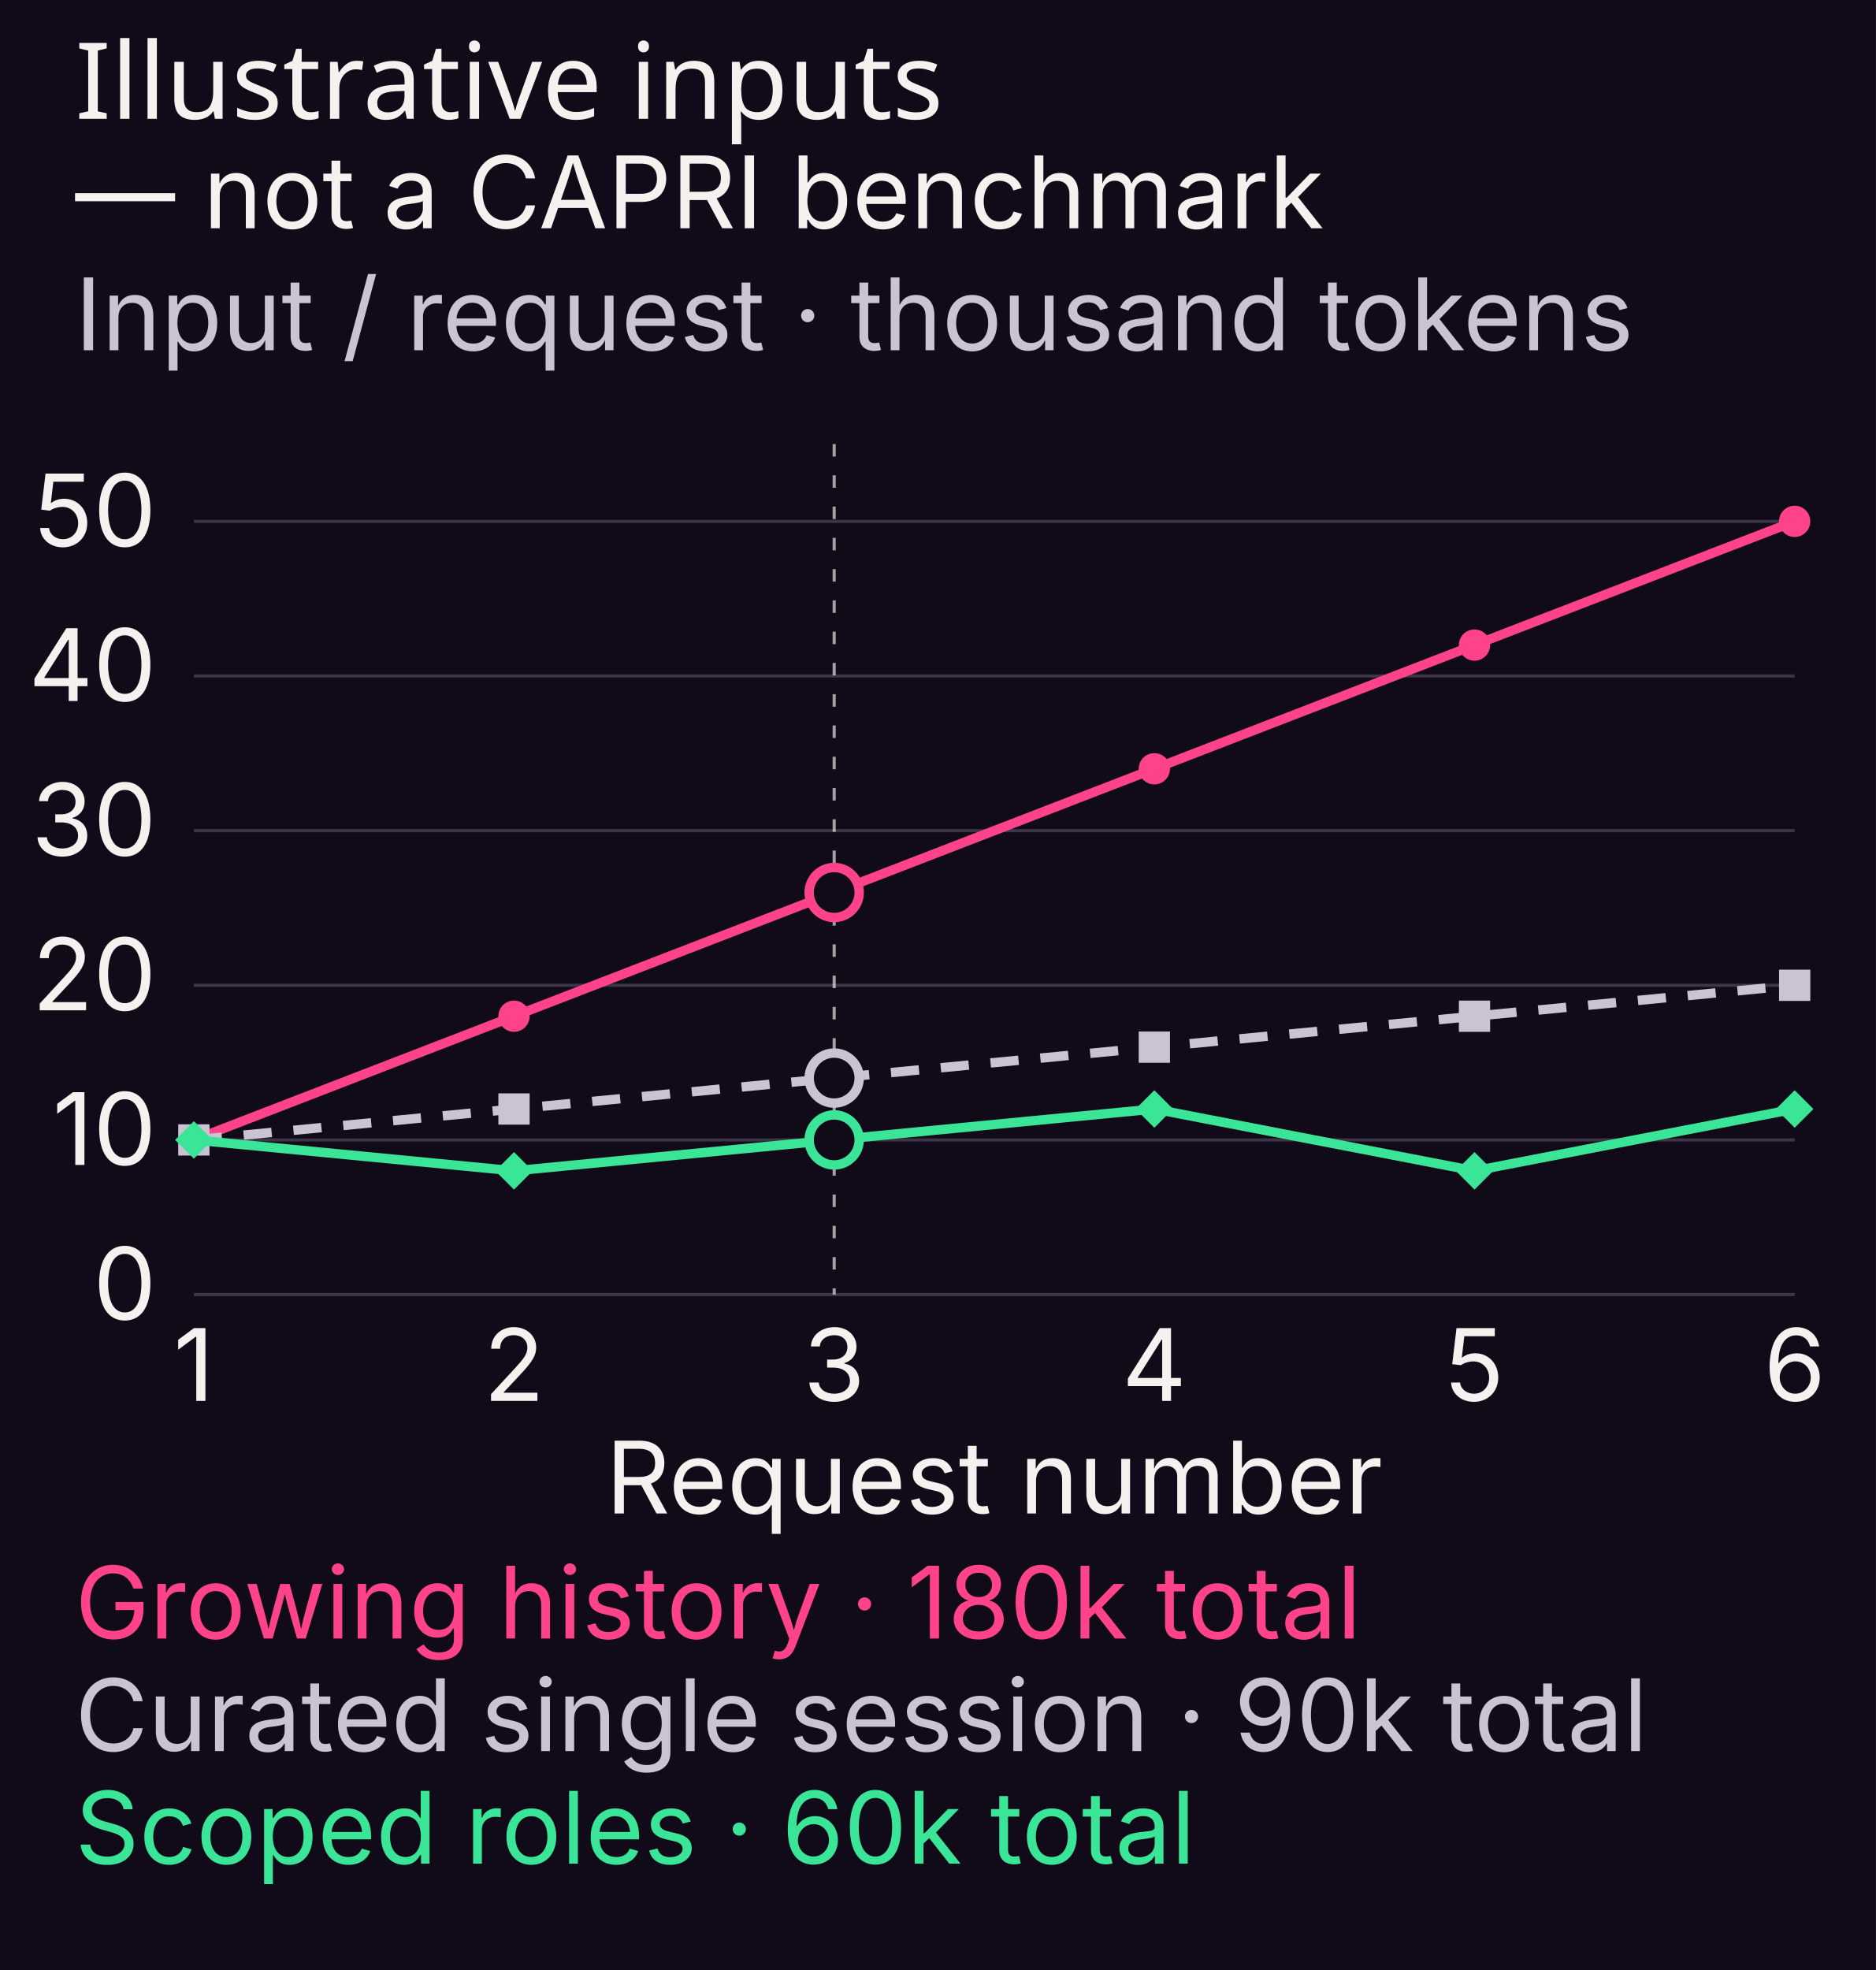
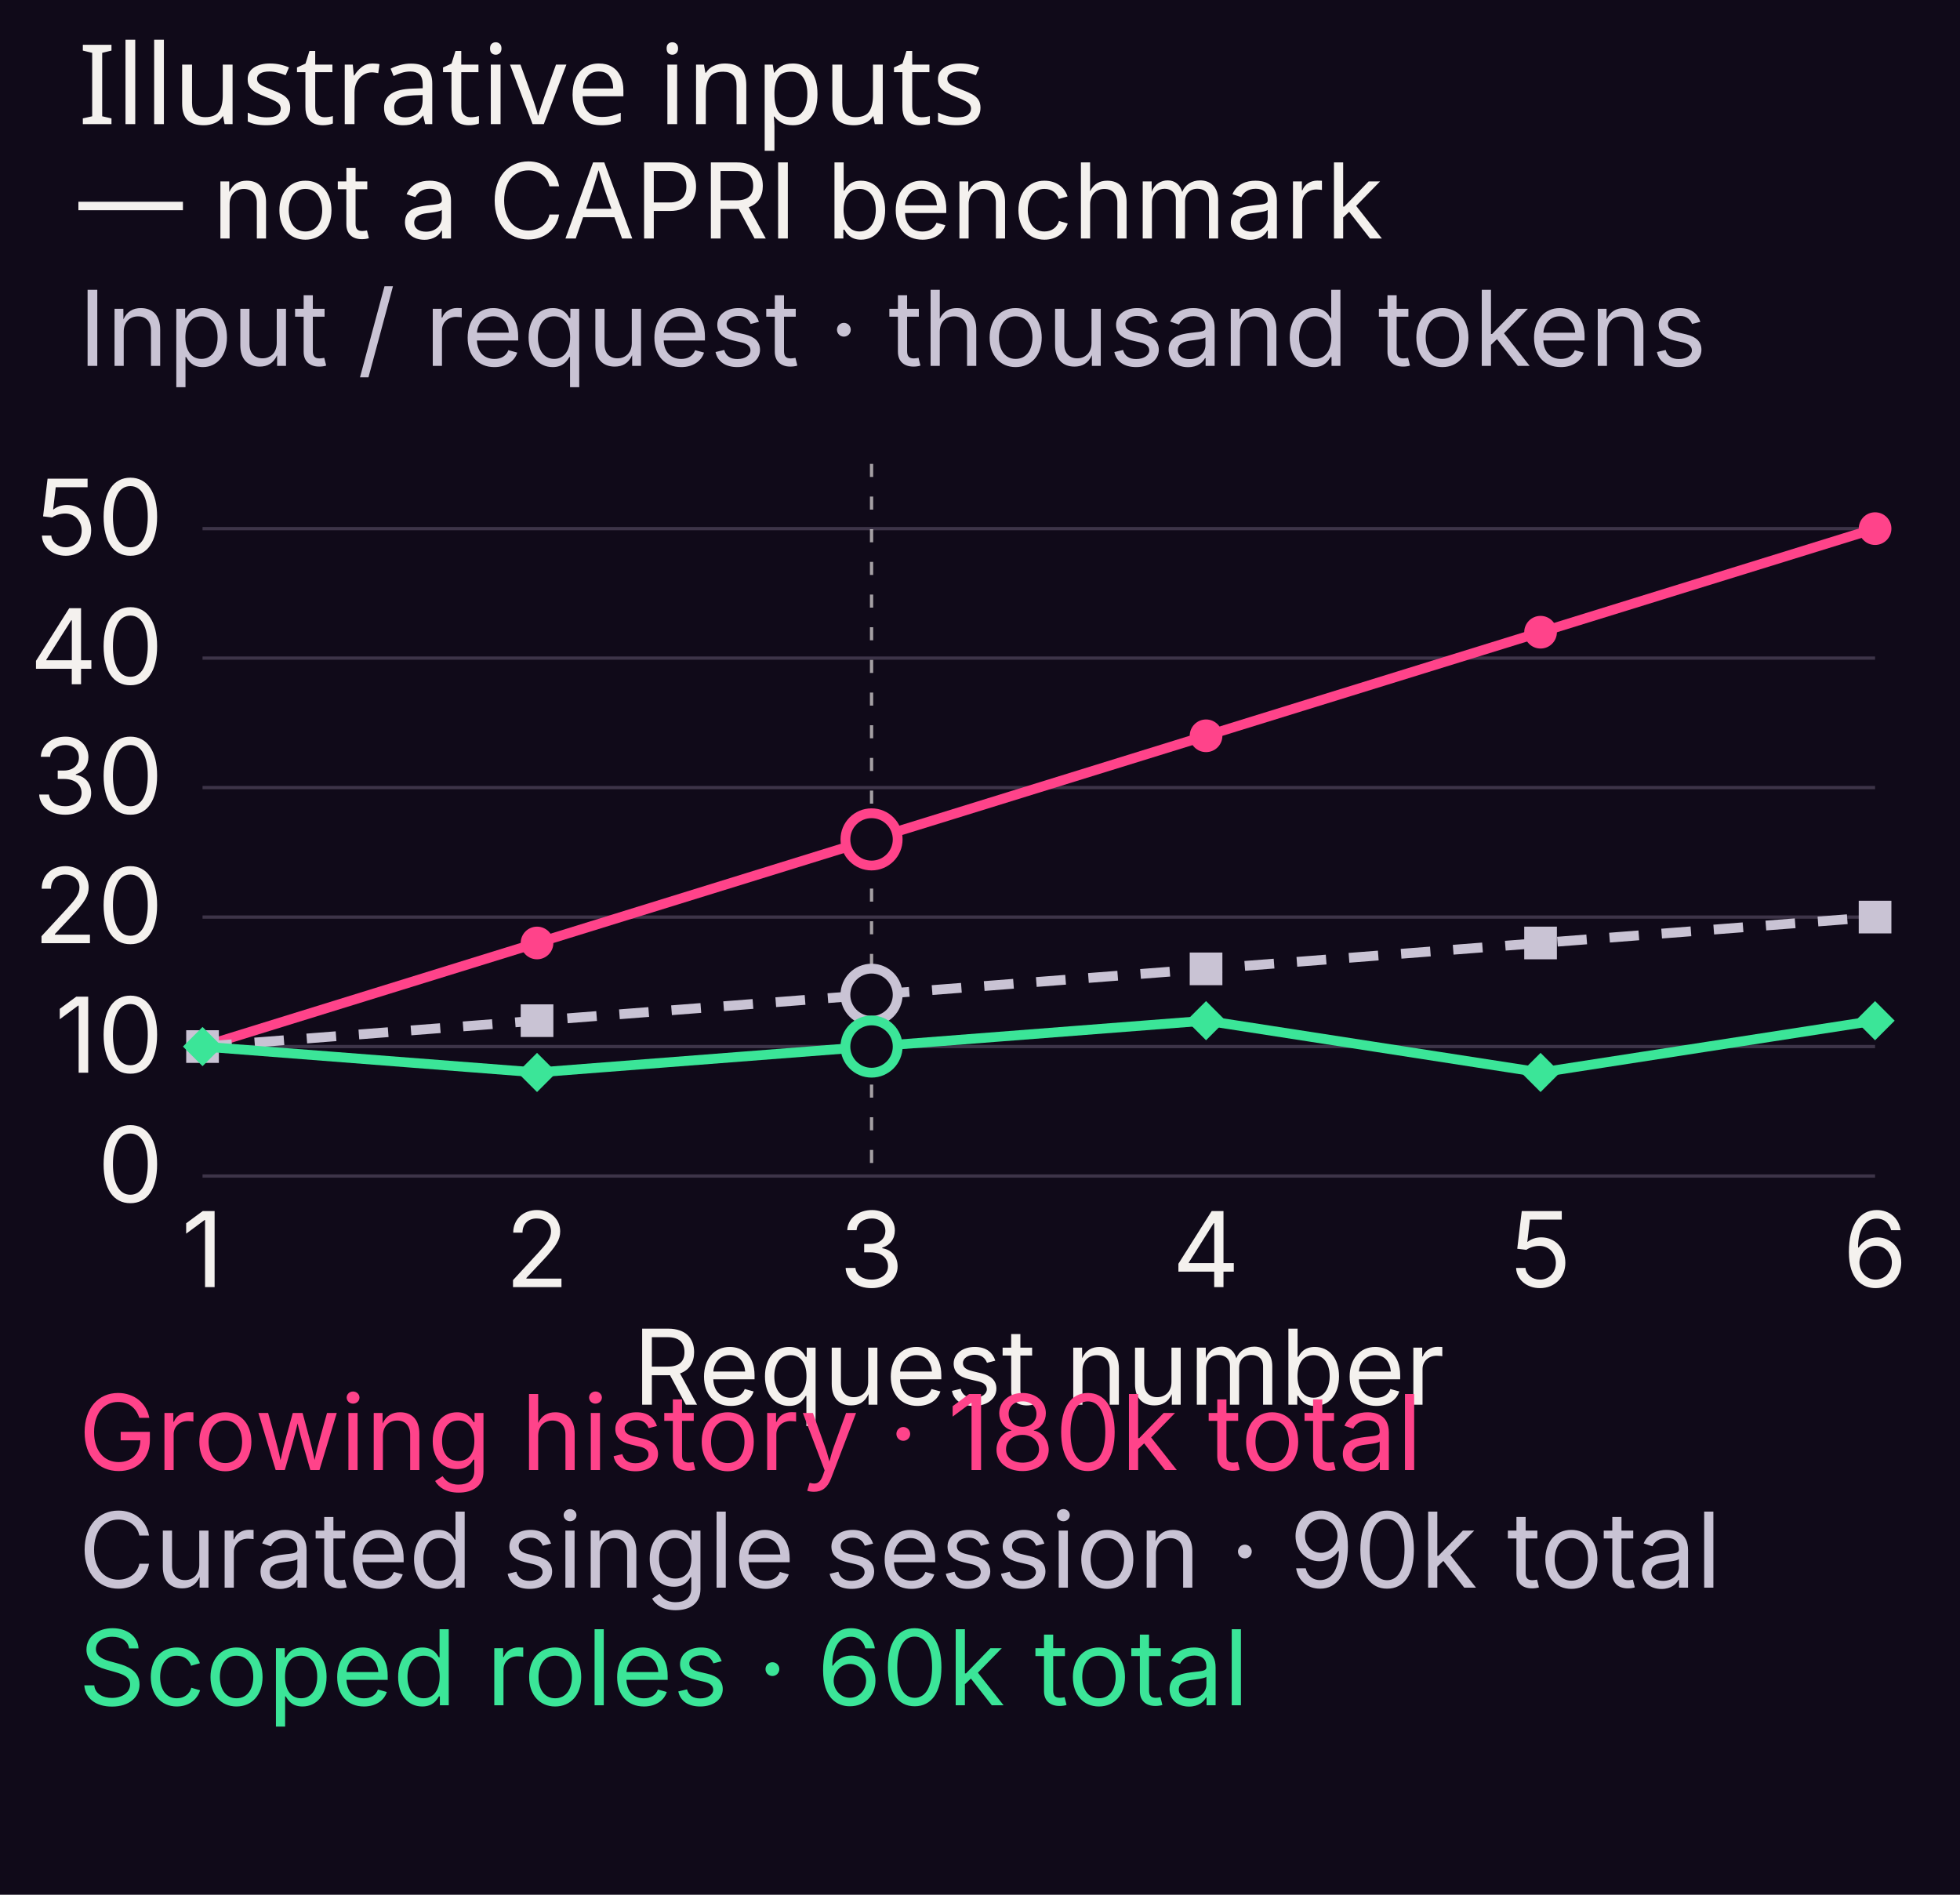
- <svg xmlns="http://www.w3.org/2000/svg" class="story-chart portrait-chart" data-layout="portrait" fill="#f4f1ee" color="#f4f1ee" style="font-family:Inter,Arial,sans-serif" viewBox="0 0 600 630" role="img" aria-label="Illustrative input tokens per request, with all three policies and totals. Not a CAPRI benchmark.">
+ <svg xmlns="http://www.w3.org/2000/svg" class="story-chart portrait-chart" data-layout="portrait" fill="#f4f1ee" color="#f4f1ee" style="font-family:Inter,Arial,sans-serif" viewBox="0 0 600 580" role="img" aria-label="Illustrative input tokens per request, with all three policies and totals. Not a CAPRI benchmark.">
  <style>.chart-grid{stroke:#3d3448;stroke-width:1}.chart-current{stroke:#f4f1ee;stroke-width:1;stroke-dasharray:4 6;opacity:.65}.chart-muted{fill:#c9c3d4}.chart-title{font-family:Manrope,sans-serif;font-weight:500}</style>
  <rect width="100%" height="100%" fill="#100a19" />
  <text x="24" y="38" class="chart-title" font-size="34">Illustrative inputs</text>
  <text x="24" y="73" font-size="32">— not a CAPRI benchmark</text>
  <text x="24" y="112" font-size="32" class="chart-muted">Input / request · thousand tokens</text>
-   <path d="M62,414.0H574" class="chart-grid" />
-   <text x="50" y="422.0" text-anchor="end" font-size="32">0</text>
-   <path d="M62,364.545H574" class="chart-grid" />
-   <text x="50" y="372.545" text-anchor="end" font-size="32">10</text>
-   <path d="M62,315.091H574" class="chart-grid" />
-   <text x="50" y="323.091" text-anchor="end" font-size="32">20</text>
-   <path d="M62,265.636H574" class="chart-grid" />
-   <text x="50" y="273.636" text-anchor="end" font-size="32">30</text>
-   <path d="M62,216.182H574" class="chart-grid" />
-   <text x="50" y="224.182" text-anchor="end" font-size="32">40</text>
-   <path d="M62,166.727H574" class="chart-grid" />
-   <text x="50" y="174.727" text-anchor="end" font-size="32">50</text>
-   <text x="62.0" y="448" text-anchor="middle" font-size="32">1</text>
-   <text x="164.4" y="448" text-anchor="middle" font-size="32">2</text>
-   <text x="266.8" y="448" text-anchor="middle" font-size="32">3</text>
-   <text x="369.2" y="448" text-anchor="middle" font-size="32">4</text>
-   <text x="471.6" y="448" text-anchor="middle" font-size="32">5</text>
-   <text x="574.0" y="448" text-anchor="middle" font-size="32">6</text>
-   <text x="318.0" y="484" text-anchor="middle" font-size="32">Request number</text>
-   <path data-current-rule="" d="M266.8,142V414" class="chart-current" />
-   <path d="M62.0,364.545L164.4,324.982L266.8,285.418L369.2,245.855L471.6,206.291L574.0,166.727" fill="none" stroke="#ff438a" stroke-width="3" />
-   <circle cx="62.0" cy="364.545" r="5" fill="#ff438a" />
-   <circle cx="164.4" cy="324.982" r="5" fill="#ff438a" />
-   <circle cx="266.8" cy="285.418" r="5" fill="#ff438a" />
-   <circle cx="369.2" cy="245.855" r="5" fill="#ff438a" />
-   <circle cx="471.6" cy="206.291" r="5" fill="#ff438a" />
-   <circle cx="574.0" cy="166.727" r="5" fill="#ff438a" />
-   <circle data-current-dot="growing" cx="266.8" cy="285.418" r="8" fill="#100a19" stroke="#ff438a" stroke-width="3" />
-   <path d="M62.0,364.545L164.4,354.655L266.8,344.764L369.2,334.873L471.6,324.982L574.0,315.091" fill="none" stroke="#c9c3d4" stroke-width="3" stroke-dasharray="9 7" />
-   <rect x="57.0" y="359.545" width="10" height="10" fill="#c9c3d4" />
-   <rect x="159.4" y="349.655" width="10" height="10" fill="#c9c3d4" />
-   <rect x="261.8" y="339.764" width="10" height="10" fill="#c9c3d4" />
-   <rect x="364.2" y="329.873" width="10" height="10" fill="#c9c3d4" />
-   <rect x="466.6" y="319.982" width="10" height="10" fill="#c9c3d4" />
-   <rect x="569.0" y="310.091" width="10" height="10" fill="#c9c3d4" />
-   <circle data-current-dot="curated" cx="266.8" cy="344.764" r="8" fill="#100a19" stroke="#c9c3d4" stroke-width="3" />
-   <path d="M62.0,364.545L164.4,374.436L266.8,364.545L369.2,354.655L471.6,374.436L574.0,354.655" fill="none" stroke="#3be598" stroke-width="3" />
-   <path d="M62.0,358.545l6,6 -6,6 -6,-6Z" fill="#3be598" />
-   <path d="M164.4,368.436l6,6 -6,6 -6,-6Z" fill="#3be598" />
-   <path d="M266.8,358.545l6,6 -6,6 -6,-6Z" fill="#3be598" />
-   <path d="M369.2,348.655l6,6 -6,6 -6,-6Z" fill="#3be598" />
-   <path d="M471.6,368.436l6,6 -6,6 -6,-6Z" fill="#3be598" />
-   <path d="M574.0,348.655l6,6 -6,6 -6,-6Z" fill="#3be598" />
-   <circle data-current-dot="scoped" cx="266.8" cy="364.545" r="8" fill="#100a19" stroke="#3be598" stroke-width="3" />
-   <text x="24" y="524" font-size="32" fill="#ff438a">Growing history · 180k total</text>
-   <text x="24" y="560" font-size="32" fill="#c9c3d4">Curated single session · 90k total</text>
-   <text x="24" y="596" font-size="32" fill="#3be598">Scoped roles · 60k total</text>
+   <path d="M62,360.0H574" class="chart-grid" />
+   <text x="50" y="368.0" text-anchor="end" font-size="32">0</text>
+   <path d="M62,320.364H574" class="chart-grid" />
+   <text x="50" y="328.364" text-anchor="end" font-size="32">10</text>
+   <path d="M62,280.727H574" class="chart-grid" />
+   <text x="50" y="288.727" text-anchor="end" font-size="32">20</text>
+   <path d="M62,241.091H574" class="chart-grid" />
+   <text x="50" y="249.091" text-anchor="end" font-size="32">30</text>
+   <path d="M62,201.455H574" class="chart-grid" />
+   <text x="50" y="209.455" text-anchor="end" font-size="32">40</text>
+   <path d="M62,161.818H574" class="chart-grid" />
+   <text x="50" y="169.818" text-anchor="end" font-size="32">50</text>
+   <text x="62.0" y="394" text-anchor="middle" font-size="32">1</text>
+   <text x="164.4" y="394" text-anchor="middle" font-size="32">2</text>
+   <text x="266.8" y="394" text-anchor="middle" font-size="32">3</text>
+   <text x="369.2" y="394" text-anchor="middle" font-size="32">4</text>
+   <text x="471.6" y="394" text-anchor="middle" font-size="32">5</text>
+   <text x="574.0" y="394" text-anchor="middle" font-size="32">6</text>
+   <text x="318.0" y="430" text-anchor="middle" font-size="32">Request number</text>
+   <path data-current-rule="" d="M266.8,142V360" class="chart-current" />
+   <path d="M62.0,320.364L164.4,288.655L266.8,256.945L369.2,225.236L471.6,193.527L574.0,161.818" fill="none" stroke="#ff438a" stroke-width="3" />
+   <circle cx="62.0" cy="320.364" r="5" fill="#ff438a" />
+   <circle cx="164.4" cy="288.655" r="5" fill="#ff438a" />
+   <circle cx="266.8" cy="256.945" r="5" fill="#ff438a" />
+   <circle cx="369.2" cy="225.236" r="5" fill="#ff438a" />
+   <circle cx="471.6" cy="193.527" r="5" fill="#ff438a" />
+   <circle cx="574.0" cy="161.818" r="5" fill="#ff438a" />
+   <circle data-current-dot="growing" cx="266.8" cy="256.945" r="8" fill="#100a19" stroke="#ff438a" stroke-width="3" />
+   <path d="M62.0,320.364L164.4,312.436L266.8,304.509L369.2,296.582L471.6,288.655L574.0,280.727" fill="none" stroke="#c9c3d4" stroke-width="3" stroke-dasharray="9 7" />
+   <rect x="57.0" y="315.364" width="10" height="10" fill="#c9c3d4" />
+   <rect x="159.4" y="307.436" width="10" height="10" fill="#c9c3d4" />
+   <rect x="261.8" y="299.509" width="10" height="10" fill="#c9c3d4" />
+   <rect x="364.2" y="291.582" width="10" height="10" fill="#c9c3d4" />
+   <rect x="466.6" y="283.655" width="10" height="10" fill="#c9c3d4" />
+   <rect x="569.0" y="275.727" width="10" height="10" fill="#c9c3d4" />
+   <circle data-current-dot="curated" cx="266.8" cy="304.509" r="8" fill="#100a19" stroke="#c9c3d4" stroke-width="3" />
+   <path d="M62.0,320.364L164.4,328.291L266.8,320.364L369.2,312.436L471.6,328.291L574.0,312.436" fill="none" stroke="#3be598" stroke-width="3" />
+   <path d="M62.0,314.364l6,6 -6,6 -6,-6Z" fill="#3be598" />
+   <path d="M164.4,322.291l6,6 -6,6 -6,-6Z" fill="#3be598" />
+   <path d="M266.8,314.364l6,6 -6,6 -6,-6Z" fill="#3be598" />
+   <path d="M369.2,306.436l6,6 -6,6 -6,-6Z" fill="#3be598" />
+   <path d="M471.6,322.291l6,6 -6,6 -6,-6Z" fill="#3be598" />
+   <path d="M574.0,306.436l6,6 -6,6 -6,-6Z" fill="#3be598" />
+   <circle data-current-dot="scoped" cx="266.8" cy="320.364" r="8" fill="#100a19" stroke="#3be598" stroke-width="3" />
+   <text x="24" y="450" font-size="32" fill="#ff438a">Growing history · 180k total</text>
+   <text x="24" y="486" font-size="32" fill="#c9c3d4">Curated single session · 90k total</text>
+   <text x="24" y="522" font-size="32" fill="#3be598">Scoped roles · 60k total</text>
</svg>
